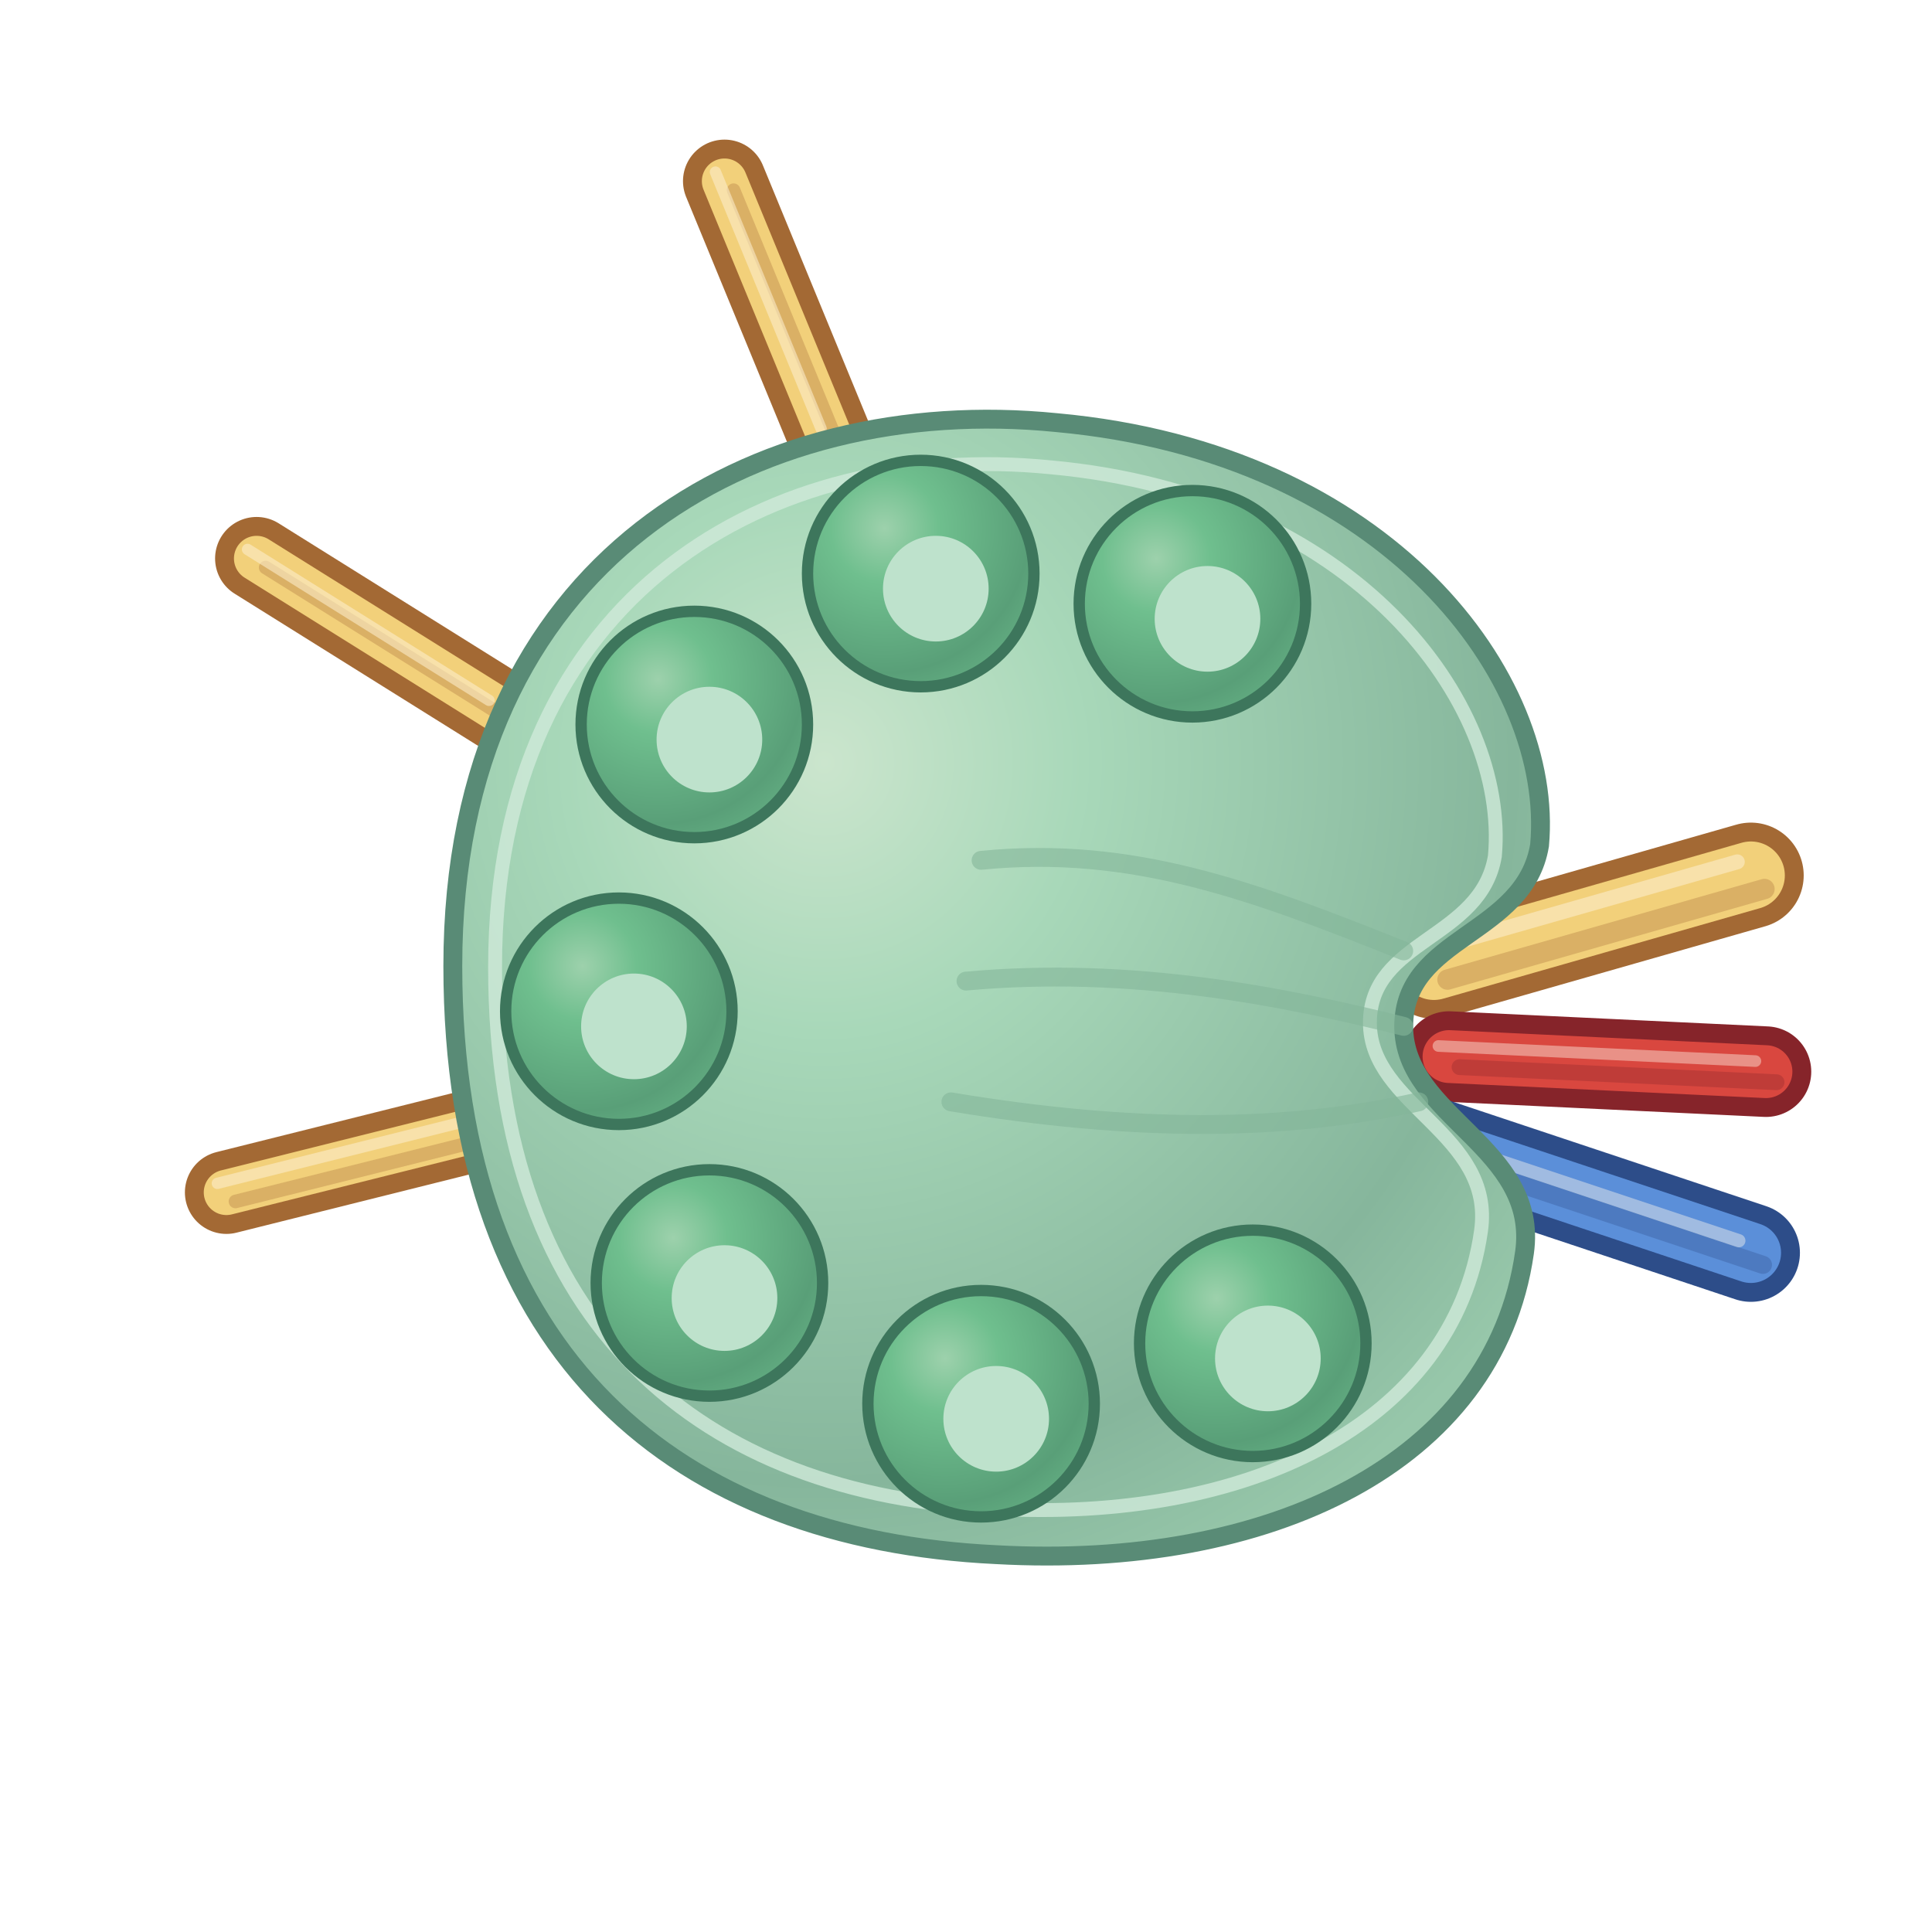
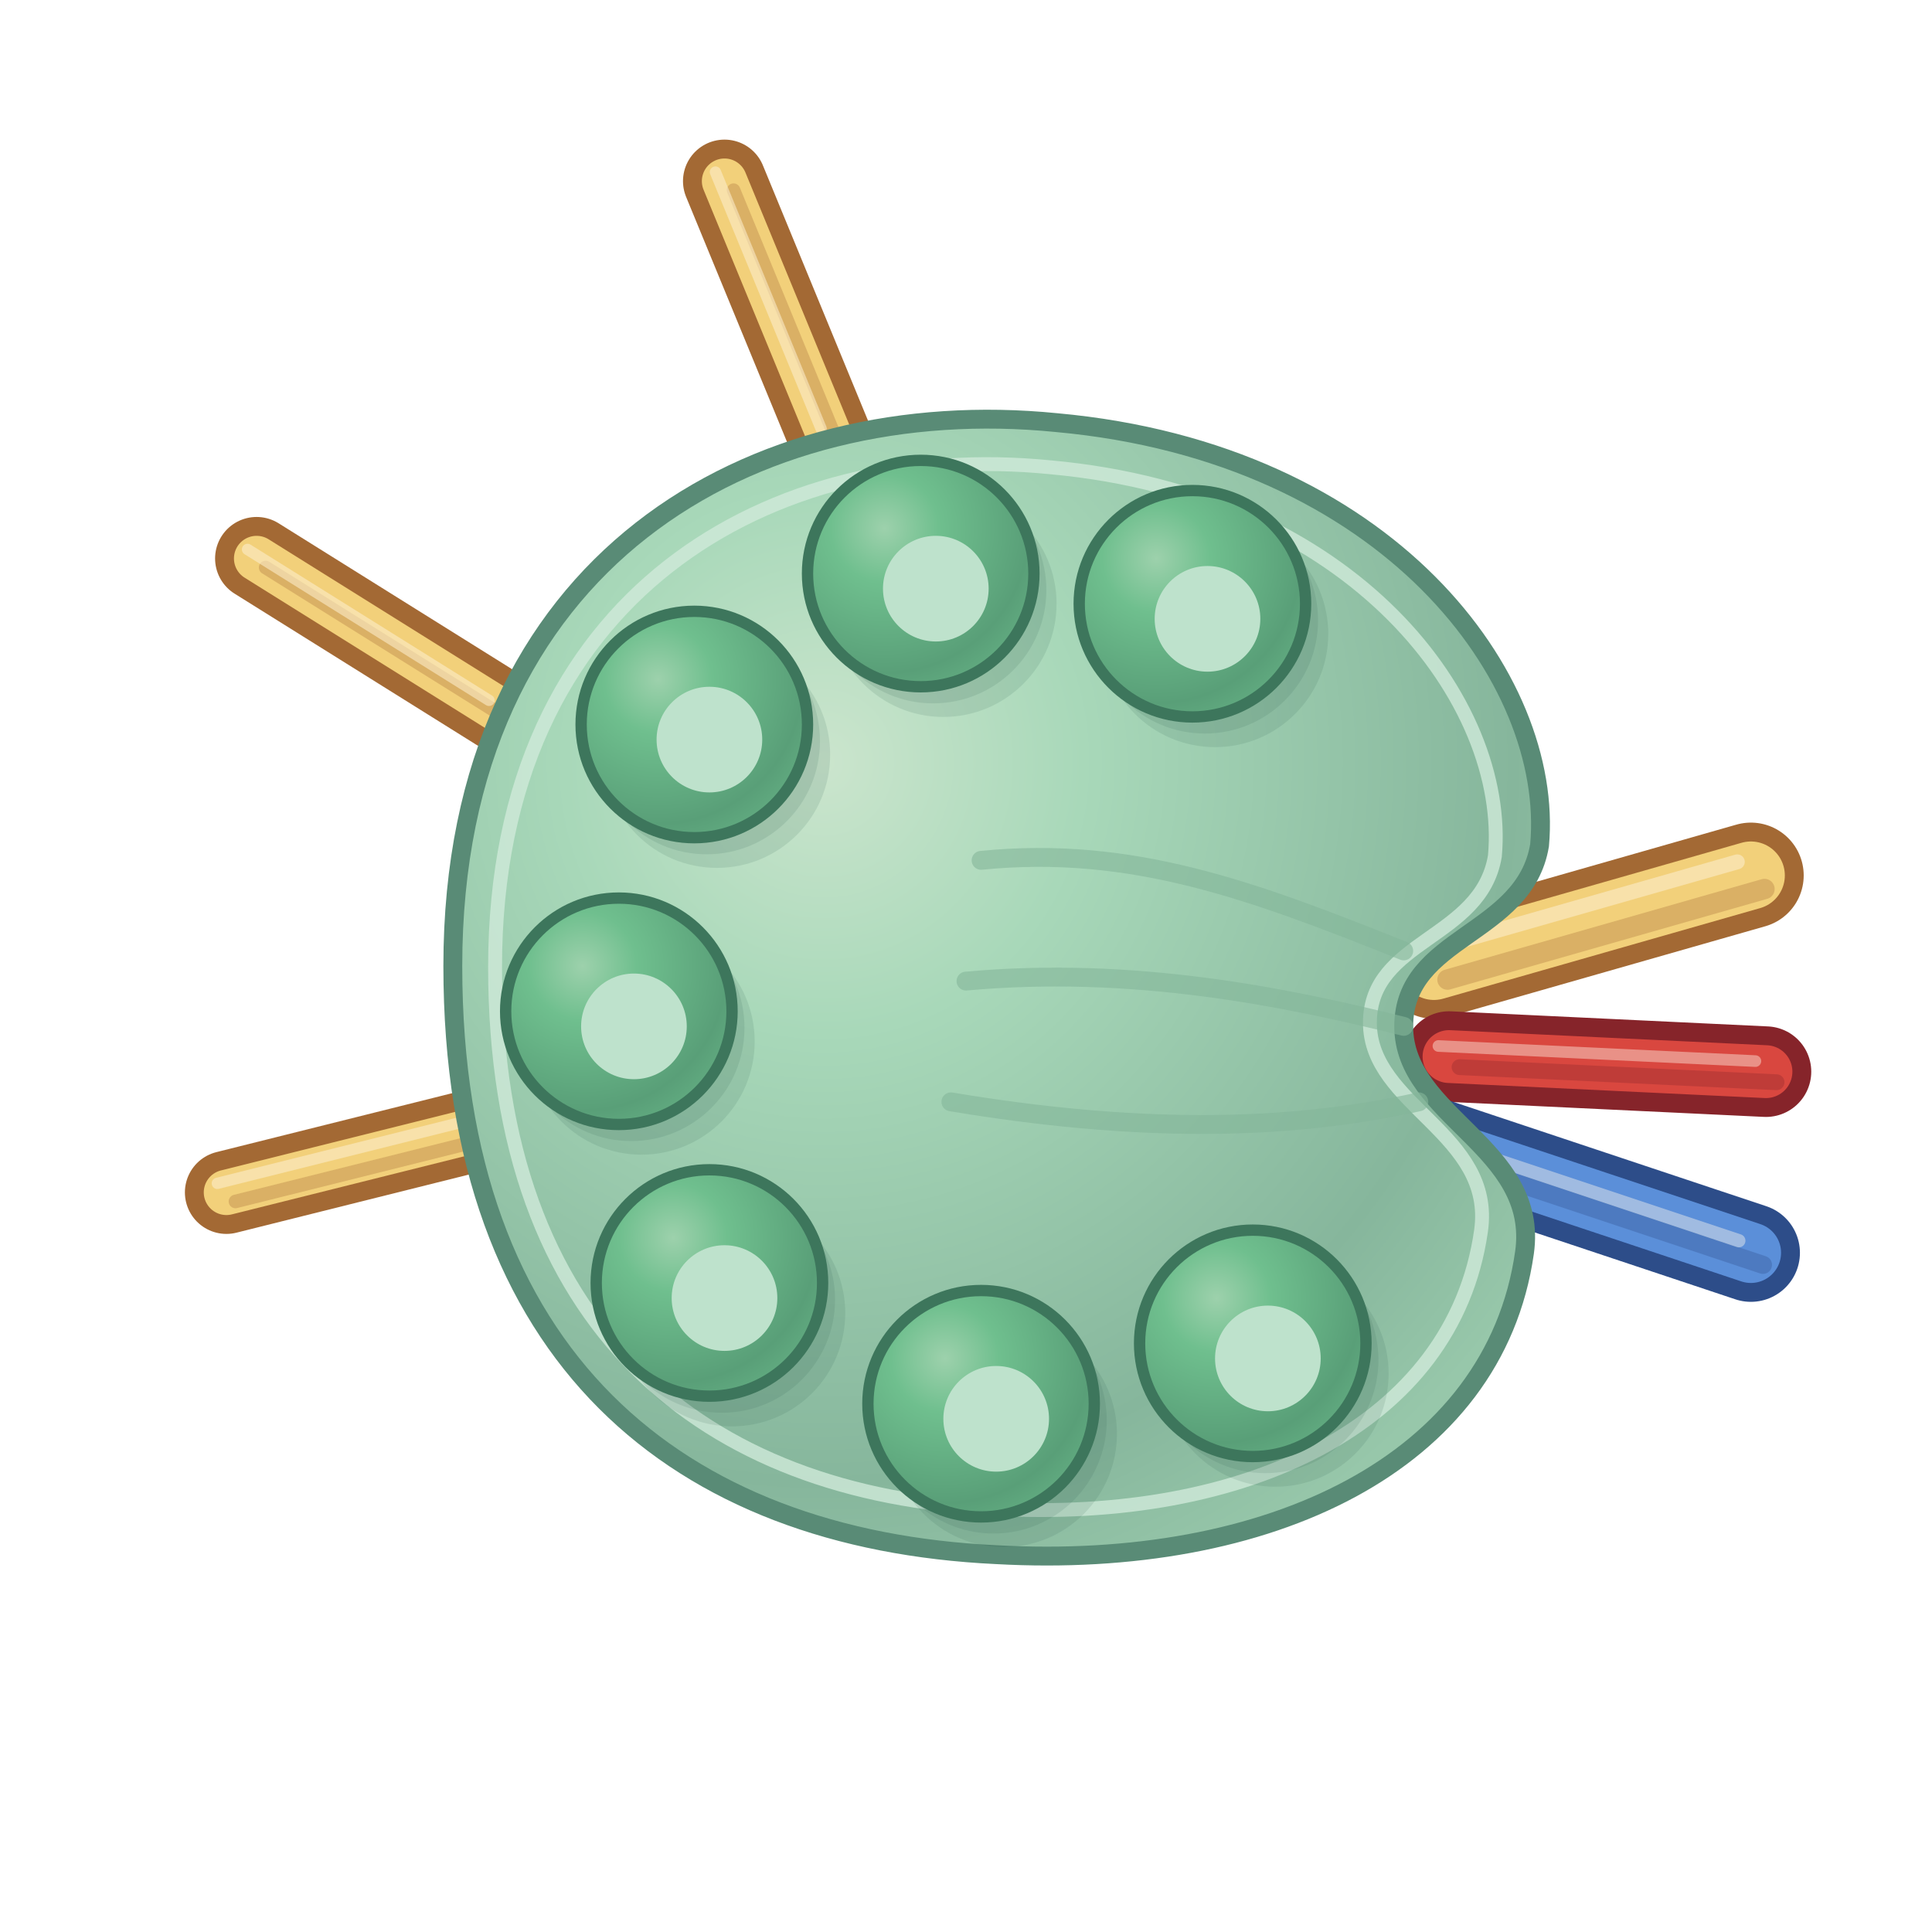
<svg xmlns="http://www.w3.org/2000/svg" viewBox="0 0 256 256" width="256" height="256" role="img" aria-labelledby="lymph-node-title">
  <defs>
    <radialGradient id="lymph-node-node" cx="0.34" cy="0.3" r="0.8">
      <stop offset="0" stop-color="#cbe5cd" />
      <stop offset="0.3" stop-color="#A8D8B9" />
      <stop offset="0.8" stop-color="#86b69c" />
      <stop offset="1" stop-color="#97c7aa" />
    </radialGradient>
    <radialGradient id="lymph-node-follicle" cx="0.34" cy="0.3" r="0.8">
      <stop offset="0" stop-color="#9dd1ac" />
      <stop offset="0.3" stop-color="#6FBF8E" />
      <stop offset="0.8" stop-color="#599f78" />
      <stop offset="1" stop-color="#64af83" />
    </radialGradient>
  </defs>
  <path d="M34 74L66 94" fill="none" stroke-linecap="round" stroke-linejoin="round" stroke="#a36934" stroke-width="11" />
  <path d="M34 74L66 94" fill="none" stroke-linecap="round" stroke-linejoin="round" stroke="#F2D07A" stroke-width="6" />
  <path d="M34 74L66 94" fill="none" stroke-linecap="round" stroke-linejoin="round" stroke="#c1904f" stroke-width="1.8" opacity="0.5" transform="translate(1.2 1.2)" />
  <path d="M34 74L66 94" fill="none" stroke-linecap="round" stroke-linejoin="round" stroke="#fbecca" stroke-width="1.5" opacity="0.6" transform="translate(-1.2 -1.2)" />
  <path d="M30 158L62 150" fill="none" stroke-linecap="round" stroke-linejoin="round" stroke="#a36934" stroke-width="11" />
  <path d="M30 158L62 150" fill="none" stroke-linecap="round" stroke-linejoin="round" stroke="#F2D07A" stroke-width="6" />
  <path d="M30 158L62 150" fill="none" stroke-linecap="round" stroke-linejoin="round" stroke="#c1904f" stroke-width="1.8" opacity="0.5" transform="translate(1.2 1.2)" />
  <path d="M30 158L62 150" fill="none" stroke-linecap="round" stroke-linejoin="round" stroke="#fbecca" stroke-width="1.5" opacity="0.6" transform="translate(-1.2 -1.2)" />
  <path d="M96 24L110 58" fill="none" stroke-linecap="round" stroke-linejoin="round" stroke="#a36934" stroke-width="11" />
  <path d="M96 24L110 58" fill="none" stroke-linecap="round" stroke-linejoin="round" stroke="#F2D07A" stroke-width="6" />
  <path d="M96 24L110 58" fill="none" stroke-linecap="round" stroke-linejoin="round" stroke="#c1904f" stroke-width="1.8" opacity="0.5" transform="translate(1.2 1.2)" />
  <path d="M96 24L110 58" fill="none" stroke-linecap="round" stroke-linejoin="round" stroke="#fbecca" stroke-width="1.5" opacity="0.6" transform="translate(-1.2 -1.2)" />
  <path d="M190 128L232 116" fill="none" stroke-linecap="round" stroke-linejoin="round" stroke="#a36934" stroke-width="14" />
  <path d="M190 128L232 116" fill="none" stroke-linecap="round" stroke-linejoin="round" stroke="#F2D07A" stroke-width="9" />
  <path d="M190 128L232 116" fill="none" stroke-linecap="round" stroke-linejoin="round" stroke="#c1904f" stroke-width="2.7" opacity="0.5" transform="translate(1.8 1.8)" />
  <path d="M190 128L232 116" fill="none" stroke-linecap="round" stroke-linejoin="round" stroke="#fbecca" stroke-width="1.98" opacity="0.6" transform="translate(-1.8 -1.8)" />
  <path d="M192 140L234 142" fill="none" stroke-linecap="round" stroke-linejoin="round" stroke="#86242a" stroke-width="12" />
  <path d="M192 140L234 142" fill="none" stroke-linecap="round" stroke-linejoin="round" stroke="#D9473F" stroke-width="7" />
  <path d="M192 140L234 142" fill="none" stroke-linecap="round" stroke-linejoin="round" stroke="#a53132" stroke-width="2.1" opacity="0.5" transform="translate(1.4 1.4)" />
  <path d="M192 140L234 142" fill="none" stroke-linecap="round" stroke-linejoin="round" stroke="#f4c3b8" stroke-width="1.54" opacity="0.6" transform="translate(-1.4 -1.4)" />
  <path d="M190 152L232 166" fill="none" stroke-linecap="round" stroke-linejoin="round" stroke="#2d4d89" stroke-width="13" />
  <path d="M190 152L232 166" fill="none" stroke-linecap="round" stroke-linejoin="round" stroke="#5B8FD9" stroke-width="8" />
  <path d="M190 152L232 166" fill="none" stroke-linecap="round" stroke-linejoin="round" stroke="#3f66a7" stroke-width="2.4" opacity="0.5" transform="translate(1.6 1.6)" />
  <path d="M190 152L232 166" fill="none" stroke-linecap="round" stroke-linejoin="round" stroke="#ced9e6" stroke-width="1.76" opacity="0.6" transform="translate(-1.6 -1.6)" />
  <path d="M60 128C60 74 100 52 140 56C184 60 206 90 204 112C202 124 186 124 186 136C186 148 204 152 202 166C198 194 168 208 132 206C90 204 60 180 60 128Z" fill="url(#lymph-node-node)" stroke="#598b76" stroke-width="2.5" />
  <path d="M60 128C60 74 100 52 140 56C184 60 206 90 204 112C202 124 186 124 186 136C186 148 204 152 202 166C198 194 168 208 132 206C90 204 60 180 60 128Z" transform="translate(130 130) scale(0.92) translate(-130 -130)" fill="none" stroke="#cfead9" stroke-width="2" opacity="0.8" />
  <path d="M128 130C150 128 170 132 186 136M126 146C150 150 170 150 188 146M130 114C150 112 166 118 186 126" fill="none" stroke="#84b59a" stroke-width="2.5" stroke-linecap="round" opacity="0.6" />
+   <g transform="translate(1.65 2.2)">
+     <path d="M107 96A15 15 0 1 0 77 96A15 15 0 1 0 107 96ZM137 76A15 15 0 1 0 107 76A15 15 0 1 0 137 76ZM173 80A15 15 0 1 0 143 80A15 15 0 1 0 173 80ZM97 134A15 15 0 1 0 67 134A15 15 0 1 0 97 134ZM109 170A15 15 0 1 0 79 170A15 15 0 1 0 109 170ZM145 186A15 15 0 1 0 115 186A15 15 0 1 0 145 186ZM181 178A15 15 0 1 0 151 178A15 15 0 1 0 181 178Z" fill="#2c5f50" opacity="0.13" />
+   </g>
+   <g transform="translate(3 4)">
+     <path d="M107 96A15 15 0 1 0 77 96A15 15 0 1 0 107 96ZM137 76A15 15 0 1 0 107 76A15 15 0 1 0 137 76ZM173 80A15 15 0 1 0 143 80A15 15 0 1 0 173 80ZM97 134A15 15 0 1 0 67 134A15 15 0 1 0 97 134ZM109 170A15 15 0 1 0 79 170A15 15 0 1 0 109 170ZM145 186A15 15 0 1 0 115 186A15 15 0 1 0 145 186ZM181 178A15 15 0 1 0 151 178A15 15 0 1 0 181 178Z" fill="#2c5f50" opacity="0.13" />
+   </g>
  <circle cx="92" cy="96" r="15" fill="url(#lymph-node-follicle)" stroke="#3d765c" stroke-width="1.5" />
  <circle cx="94" cy="98" r="7" fill="#bee2cc" />
  <circle cx="122" cy="76" r="15" fill="url(#lymph-node-follicle)" stroke="#3d765c" stroke-width="1.5" />
  <circle cx="124" cy="78" r="7" fill="#bee2cc" />
  <circle cx="158" cy="80" r="15" fill="url(#lymph-node-follicle)" stroke="#3d765c" stroke-width="1.5" />
  <circle cx="160" cy="82" r="7" fill="#bee2cc" />
  <circle cx="82" cy="134" r="15" fill="url(#lymph-node-follicle)" stroke="#3d765c" stroke-width="1.5" />
  <circle cx="84" cy="136" r="7" fill="#bee2cc" />
  <circle cx="94" cy="170" r="15" fill="url(#lymph-node-follicle)" stroke="#3d765c" stroke-width="1.5" />
  <circle cx="96" cy="172" r="7" fill="#bee2cc" />
  <circle cx="130" cy="186" r="15" fill="url(#lymph-node-follicle)" stroke="#3d765c" stroke-width="1.5" />
  <circle cx="132" cy="188" r="7" fill="#bee2cc" />
  <circle cx="166" cy="178" r="15" fill="url(#lymph-node-follicle)" stroke="#3d765c" stroke-width="1.5" />
  <circle cx="168" cy="180" r="7" fill="#bee2cc" />
</svg>
